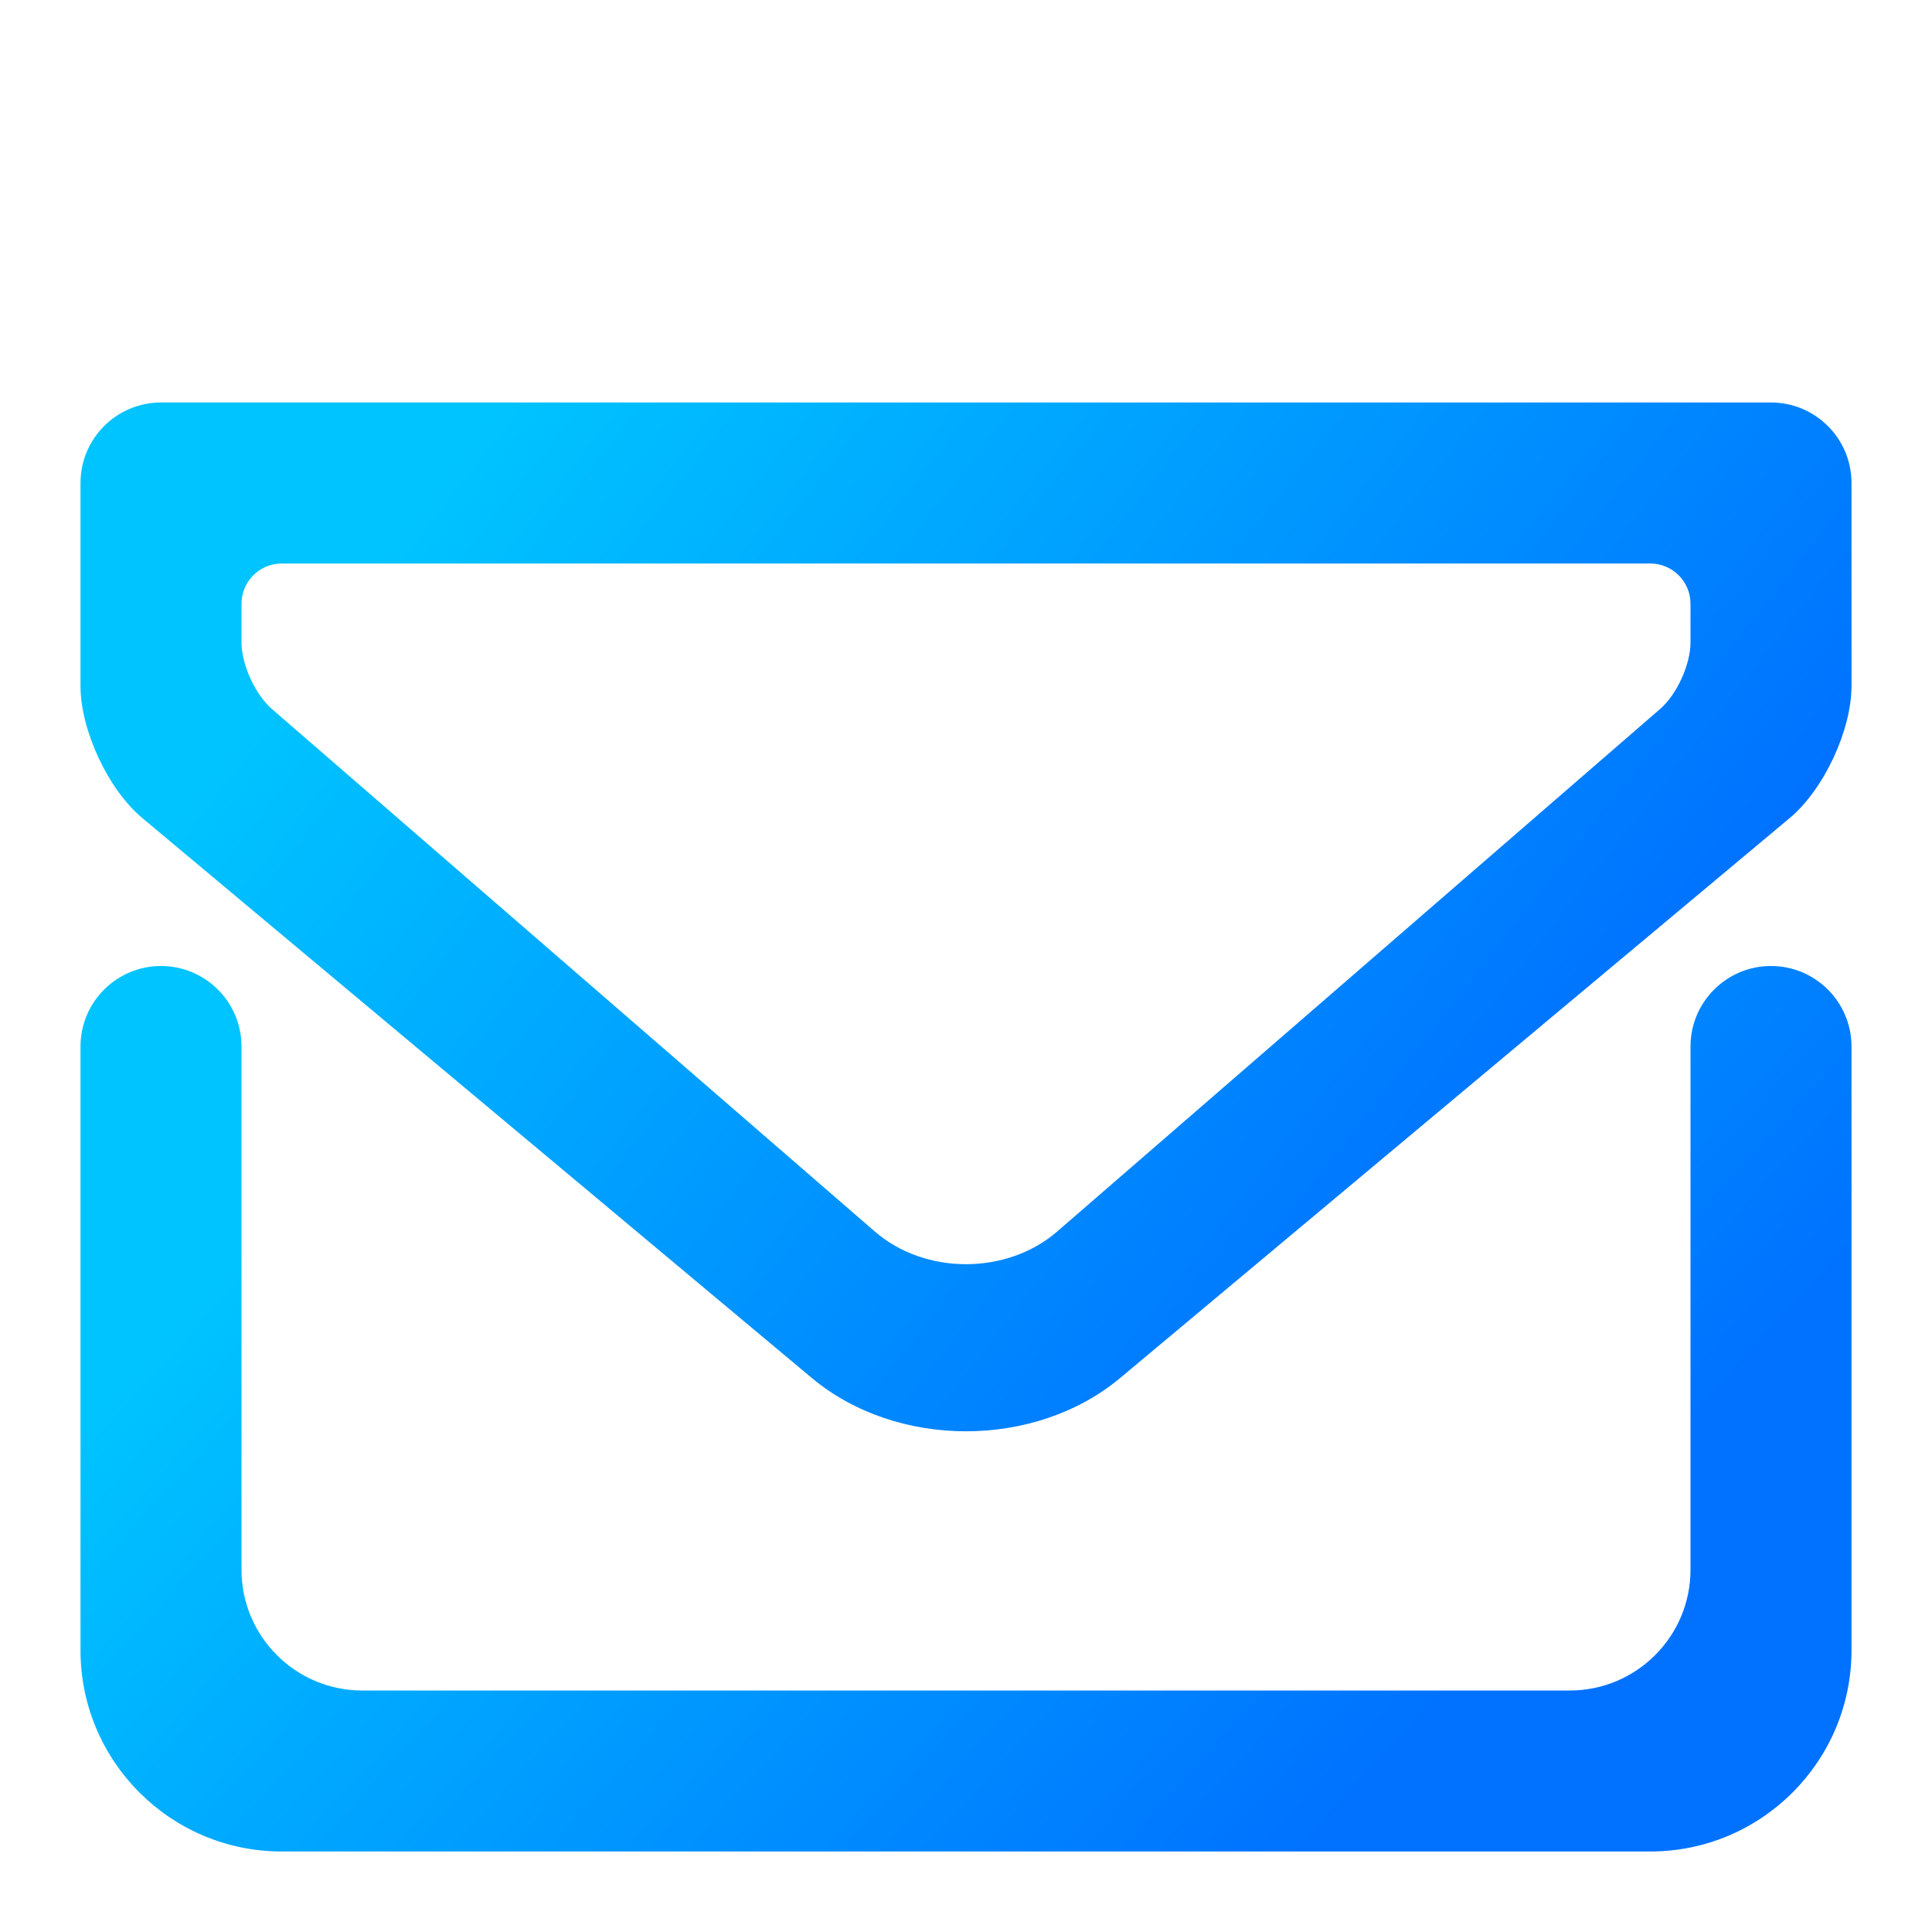
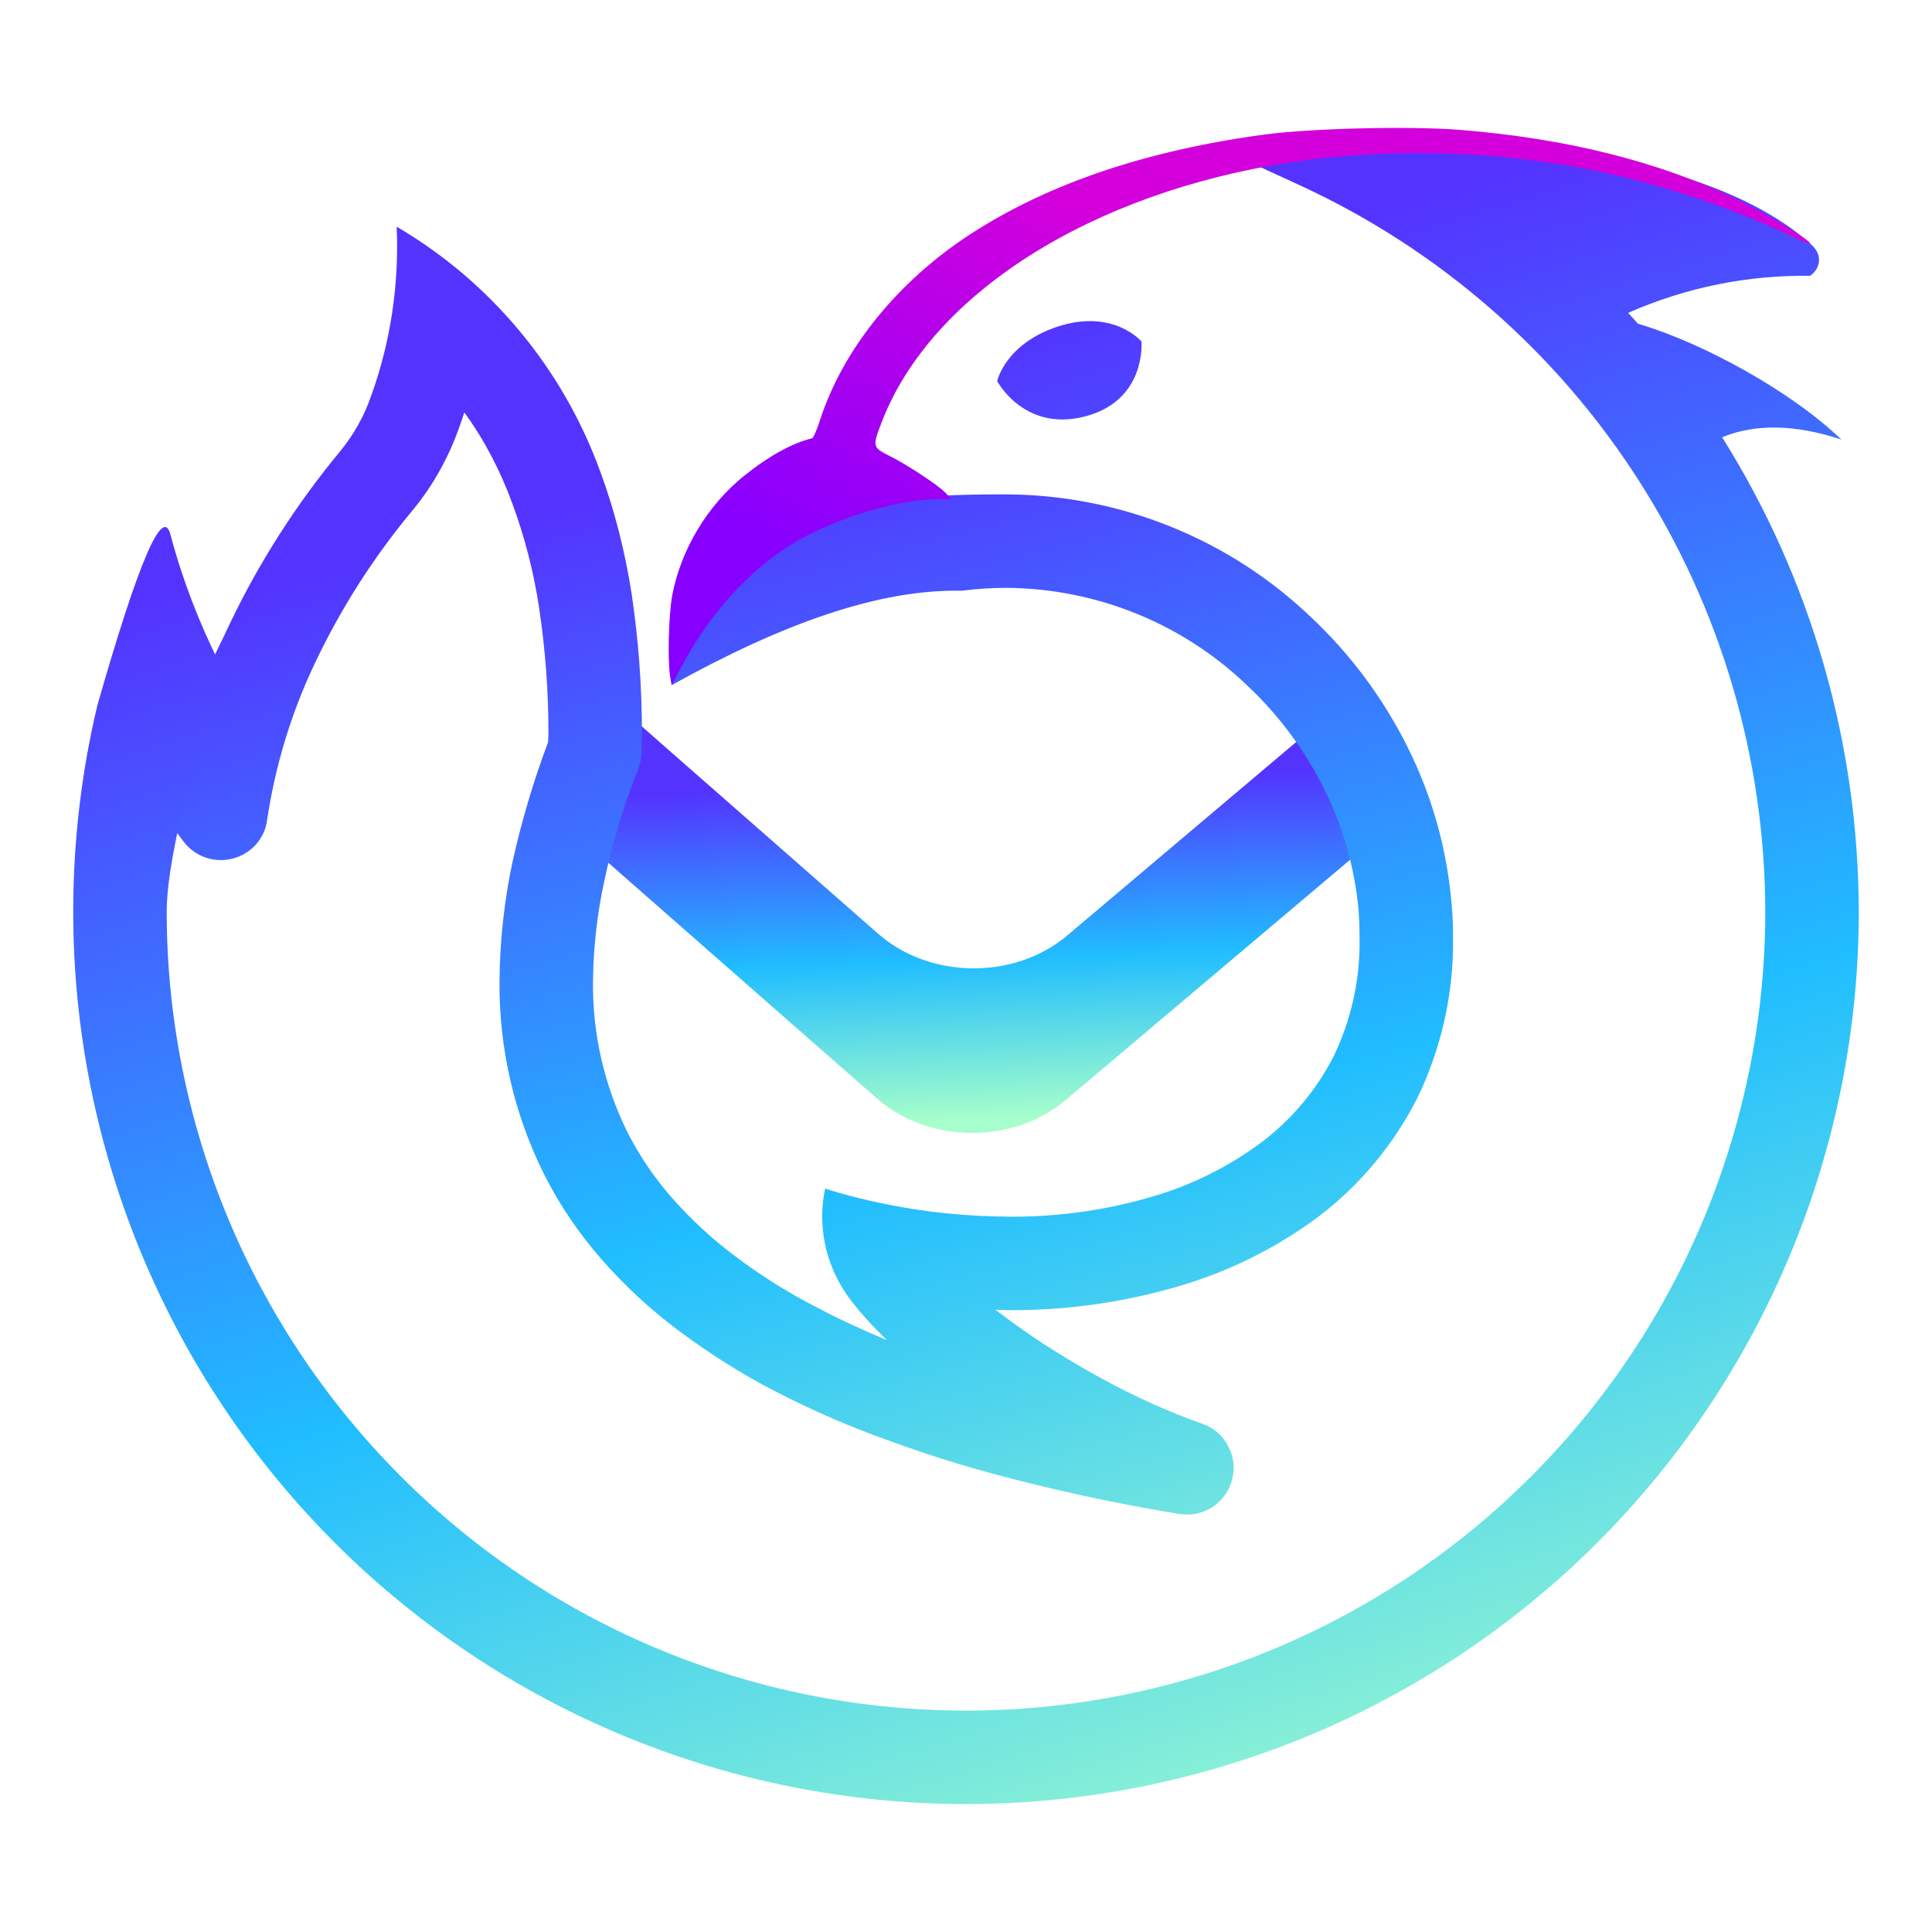
- <svg xmlns="http://www.w3.org/2000/svg" style="isolation:isolate" viewBox="0 0 48 48" width="48px" height="48px">
-   <linearGradient id="_lgradient_0" x1="0" y1="0.5" x2="0.907" y2="0.92" gradientTransform="matrix(44,0,0,22,2,24)" gradientUnits="userSpaceOnUse">
-     <stop offset="0%" stop-opacity="1" style="stop-color:rgb(0,196,255)" />
-     <stop offset="83.888%" stop-opacity="1" style="stop-color:rgb(0,114,255)" />
+ <svg xmlns="http://www.w3.org/2000/svg" style="isolation:isolate" viewBox="0 0 62 62" width="62pt" height="62pt">
+   <linearGradient id="_lgradient_4" x1="0.489" y1="0.15" x2="0.541" y2="0.875" gradientTransform="matrix(27.85,0,0,15.02,17.45,22.865)" gradientUnits="userSpaceOnUse">
+     <stop offset="0%" stop-opacity="1" style="stop-color:rgb(84,51,255)" />
+     <stop offset="51.739%" stop-opacity="1" style="stop-color:rgb(32,189,255)" />
+     <stop offset="98.261%" stop-opacity="1" style="stop-color:rgb(165,254,203)" />
  </linearGradient>
-   <path d=" M 42 26 L 42 26 C 42 24.896 42.896 24 44 24 L 44 24 C 45.104 24 46 24.896 46 26 L 46 26 L 46 41 C 46 43.76 43.76 46 41 46 L 7 46 C 4.24 46 2 43.76 2 41 L 2 26 L 2 26 C 2 24.896 2.896 24 4 24 L 4 24 C 5.104 24 6 24.896 6 26 L 6 26 L 6 39 C 6 40.656 7.344 42 9 42 L 39 42 C 40.656 42 42 40.656 42 39 L 42 26 Z " fill="url(#_lgradient_0)" />
-   <linearGradient id="_lgradient_1" x1="0" y1="0.5" x2="0.907" y2="0.92" gradientTransform="matrix(44,0,0,25.56,2,10)" gradientUnits="userSpaceOnUse">
-     <stop offset="0%" stop-opacity="1" style="stop-color:rgb(0,196,255)" />
-     <stop offset="83.888%" stop-opacity="1" style="stop-color:rgb(0,114,255)" />
+   <path d=" M 41.19 24.155 L 42.72 22.865 L 45.3 25.925 L 43.77 27.215 L 34.196 35.304 C 32.509 36.728 29.793 36.703 28.134 35.246 L 18.95 27.185 L 17.45 25.865 L 20.09 22.865 L 21.59 24.185 L 28.183 29.967 C 29.843 31.423 32.559 31.448 34.245 30.023 L 41.19 24.155 Z " fill="url(#_lgradient_4)" />
+   <linearGradient id="_lgradient_5" x1="0.557" y1="0.156" x2="0.835" y2="1.219" gradientTransform="matrix(41.731,0,0,41.329,4.9,7.275)" gradientUnits="userSpaceOnUse">
+     <stop offset="0%" stop-opacity="1" style="stop-color:rgb(84,51,255)" />
+     <stop offset="51.739%" stop-opacity="1" style="stop-color:rgb(32,189,255)" />
+     <stop offset="98.261%" stop-opacity="1" style="stop-color:rgb(165,254,203)" />
  </linearGradient>
-   <path d=" M 4 10 L 44 10 C 45.104 10 46 10.896 46 12 L 46 17.04 C 46 18.144 45.313 19.615 44.466 20.323 L 27.835 34.232 C 25.719 36.003 22.281 36.003 20.165 34.232 L 3.534 20.323 C 2.687 19.615 2 18.144 2 17.04 L 2 12 C 2 10.896 2.896 10 4 10 Z  M 7 14 L 41 14 C 41.552 14 42 14.448 42 15 L 42 15.96 C 42 16.512 41.661 17.253 41.244 17.615 L 26.267 30.595 C 25.016 31.68 22.984 31.68 21.733 30.595 L 6.756 17.615 C 6.339 17.253 6 16.512 6 15.96 L 6 15 C 6 14.448 6.448 14 7 14 Z " fill-rule="evenodd" fill="url(#_lgradient_1)" />
+   <path d=" M 26.7 40.665 C 26.38 39.865 26.3 38.985 26.48 38.145 C 27.11 38.345 27.74 38.505 28.39 38.635 C 29.7 38.905 31.04 39.035 32.38 39.045 C 33.92 39.055 35.46 38.845 36.93 38.415 C 38.22 38.045 39.43 37.445 40.5 36.645 C 41.46 35.915 42.24 34.985 42.79 33.915 C 43.36 32.735 43.65 31.445 43.63 30.145 C 43.63 29.835 43.62 29.535 43.6 29.235 C 43.48 27.865 43.1 26.525 42.48 25.295 C 41.86 24.055 41.02 22.925 40 21.975 C 37.93 19.995 35.17 18.885 32.3 18.865 C 31.819 18.865 31.34 18.896 30.866 18.957 C 28.205 18.901 25.096 20.017 21.552 21.988 L 22 19.735 L 23.23 18.875 C 24.63 17.895 25.46 16.905 27.09 16.365 C 28.54 15.895 30.77 15.865 32.3 15.865 C 35.94 15.885 39.43 17.285 42.06 19.795 C 43.33 20.985 44.38 22.395 45.16 23.955 C 45.95 25.525 46.43 27.225 46.58 28.975 C 46.62 29.355 46.63 29.745 46.63 30.125 C 46.65 31.895 46.25 33.655 45.48 35.245 C 44.72 36.735 43.64 38.035 42.31 39.045 C 40.94 40.065 39.4 40.825 37.76 41.295 C 36.01 41.805 34.19 42.055 32.37 42.045 C 32.23 42.045 32.09 42.035 31.95 42.035 C 32.11 42.155 32.27 42.275 32.43 42.395 C 33.36 43.075 34.34 43.685 35.35 44.235 C 36.39 44.805 37.47 45.295 38.59 45.695 C 38.95 45.815 39.24 46.075 39.41 46.405 C 39.59 46.735 39.64 47.115 39.54 47.475 C 39.45 47.845 39.22 48.155 38.91 48.365 C 38.6 48.565 38.22 48.645 37.85 48.585 C 36.19 48.315 34.54 47.975 32.91 47.565 C 31.45 47.205 30 46.775 28.59 46.255 C 27.31 45.805 26.07 45.265 24.87 44.645 C 23.78 44.085 22.75 43.425 21.77 42.695 C 20.86 42.015 20.03 41.245 19.29 40.395 C 18.58 39.585 17.97 38.685 17.48 37.725 C 16.51 35.795 16.01 33.655 16.03 31.485 C 16.04 30.195 16.18 28.915 16.45 27.645 C 16.74 26.345 17.12 25.065 17.59 23.815 L 17.6 23.505 C 17.6 22.165 17.5 20.835 17.3 19.505 C 17.13 18.365 16.84 17.235 16.44 16.155 C 16.06 15.115 15.55 14.125 14.9 13.235 C 14.85 13.385 14.8 13.545 14.74 13.705 C 14.4 14.675 13.9 15.575 13.25 16.365 C 11.99 17.875 10.93 19.535 10.09 21.315 C 9.34 22.895 8.83 24.585 8.57 26.325 C 8.49 26.925 8.05 27.405 7.46 27.555 C 6.87 27.705 6.25 27.485 5.89 27.005 L 4.9 25.685 L 5.89 23.305 C 6.17 22.415 6.98 20.875 7.37 20.025 C 8.32 18.035 9.52 16.165 10.93 14.465 C 11.36 13.935 11.69 13.345 11.91 12.705 C 12.54 10.965 12.81 9.115 12.73 7.275 C 15.75 9.045 18.06 11.825 19.26 15.125 C 19.73 16.395 20.06 17.715 20.27 19.055 C 20.49 20.535 20.6 22.025 20.6 23.525 C 20.6 23.525 20.6 23.525 20.6 23.525 L 20.59 24.115 C 20.59 24.305 20.55 24.485 20.49 24.655 C 20.02 25.835 19.65 27.045 19.39 28.285 C 19.16 29.345 19.04 30.425 19.03 31.505 C 19.01 33.195 19.4 34.855 20.15 36.365 C 20.53 37.105 21 37.795 21.55 38.425 C 22.16 39.115 22.83 39.745 23.57 40.295 C 24.41 40.935 25.31 41.495 26.25 41.975 C 26.97 42.355 27.71 42.695 28.46 43.005 C 28.37 42.915 28.28 42.825 28.19 42.735 C 27.88 42.425 27.58 42.085 27.31 41.735 C 27.06 41.405 26.85 41.045 26.7 40.665 C 26.49 40.155 26.59 39.565 26.94 39.145 C 27.29 38.725 27.85 38.525 28.39 38.635" fill="url(#_lgradient_5)" />
+   <linearGradient id="_lgradient_6" x1="0.508" y1="0.123" x2="0.818" y2="1.042" gradientTransform="matrix(57.3,0,0,53.578,2.35,4.317)" gradientUnits="userSpaceOnUse">
+     <stop offset="0%" stop-opacity="1" style="stop-color:rgb(84,51,255)" />
+     <stop offset="51.739%" stop-opacity="1" style="stop-color:rgb(32,189,255)" />
+     <stop offset="98.261%" stop-opacity="1" style="stop-color:rgb(165,254,203)" />
+   </linearGradient>
+   <path d=" M 52.249 10.04 C 52.356 10.154 52.46 10.271 52.563 10.389 L 52.563 10.389 C 54.664 11.004 57.5 12.572 59.09 14.105 C 57.628 13.622 56.343 13.588 55.264 14.032 C 58.125 18.585 59.64 23.862 59.65 29.255 C 59.65 29.255 59.65 29.255 59.65 29.255 L 59.65 29.255 C 59.65 36.845 56.63 44.135 51.26 49.505 C 45.89 54.875 38.59 57.895 31 57.895 C 23.41 57.895 16.11 54.875 10.74 49.505 C 5.37 44.135 2.35 36.845 2.35 29.255 C 2.35 27.015 2.61 24.785 3.13 22.615 Q 5.097 15.74 5.47 17.155 C 5.843 18.57 6.38 19.963 7.05 21.305 C 6.59 23.255 5.35 27.245 5.35 29.255 C 5.35 36.055 8.06 42.575 12.87 47.385 C 17.67 52.195 24.2 54.895 31 54.895 C 37.8 54.895 44.33 52.195 49.13 47.385 C 53.94 42.575 56.65 36.055 56.65 29.255 C 56.64 24.345 55.23 19.535 52.58 15.405 C 49.93 11.265 46.15 7.985 41.69 5.935 L 41.69 5.935 L 40.32 5.305 Q 44.538 3.985 45.305 4.428 C 45.526 4.556 45.745 4.686 45.963 4.82 C 49.912 4.447 55.424 5.413 58.09 7.818 C 58.542 8.184 58.389 8.65 58.09 8.85 C 56.081 8.828 54.129 9.213 52.249 10.04 L 52.249 10.04 Z  M 56.65 29.255 L 56.65 29.255 L 56.65 29.255 L 56.65 29.255 Z  M 56.65 29.255 L 56.65 29.255 L 56.65 29.255 L 56.65 29.255 Z  M 56.65 29.255 L 56.65 29.255 C 56.65 29.255 56.65 29.255 56.65 29.255 L 56.65 29.255 L 56.65 29.255 L 56.65 29.255 Z  M 34.983 13.316 C 36.79 12.747 36.631 10.958 36.631 10.958 C 36.631 10.958 35.728 9.893 33.936 10.483 C 32.26 11.036 32 12.23 32 12.23 C 32 12.23 32.916 13.967 34.983 13.316 Z " fill-rule="evenodd" fill="url(#_lgradient_6)" />
+   <linearGradient id="_lgradient_7" x1="0.576" y1="0.387" x2="0.128" y2="0.792" gradientTransform="matrix(36.631,0,0,17.883,21.459,4.105)" gradientUnits="userSpaceOnUse">
+     <stop offset="0%" stop-opacity="1" style="stop-color:rgb(211,0,220)" />
+     <stop offset="100%" stop-opacity="1" style="stop-color:rgb(135,0,255)" />
+   </linearGradient>
+   <path d=" M 21.506 21.708 C 21.419 21.182 21.458 19.717 21.574 19.099 C 21.851 17.637 22.704 16.217 23.869 15.278 C 24.663 14.638 25.429 14.214 26.058 14.067 C 26.099 14.058 26.211 13.806 26.307 13.507 C 27.047 11.205 28.813 9.02 31.168 7.497 C 33.658 5.887 36.795 4.827 40.59 4.316 C 42.059 4.118 45.239 4.041 46.812 4.165 C 50.266 4.437 53.273 5.192 55.786 6.417 C 56.711 6.868 58.157 7.748 58.088 7.818 C 58.069 7.836 57.676 7.673 57.214 7.454 C 55.515 6.65 53.267 5.908 51.267 5.492 C 48.107 4.835 44.573 4.732 41.448 5.205 C 35.015 6.179 29.886 9.427 28.3 13.533 C 27.992 14.331 27.998 14.356 28.541 14.628 C 29.128 14.921 30.125 15.58 30.356 15.828 L 30.535 16.019 L 30.136 16.019 C 28.681 16.02 26.467 16.735 25.151 17.628 C 23.83 18.526 22.723 19.797 21.865 21.403 L 21.552 21.988 L 21.506 21.708 Z " fill="url(#_lgradient_7)" />
</svg>
